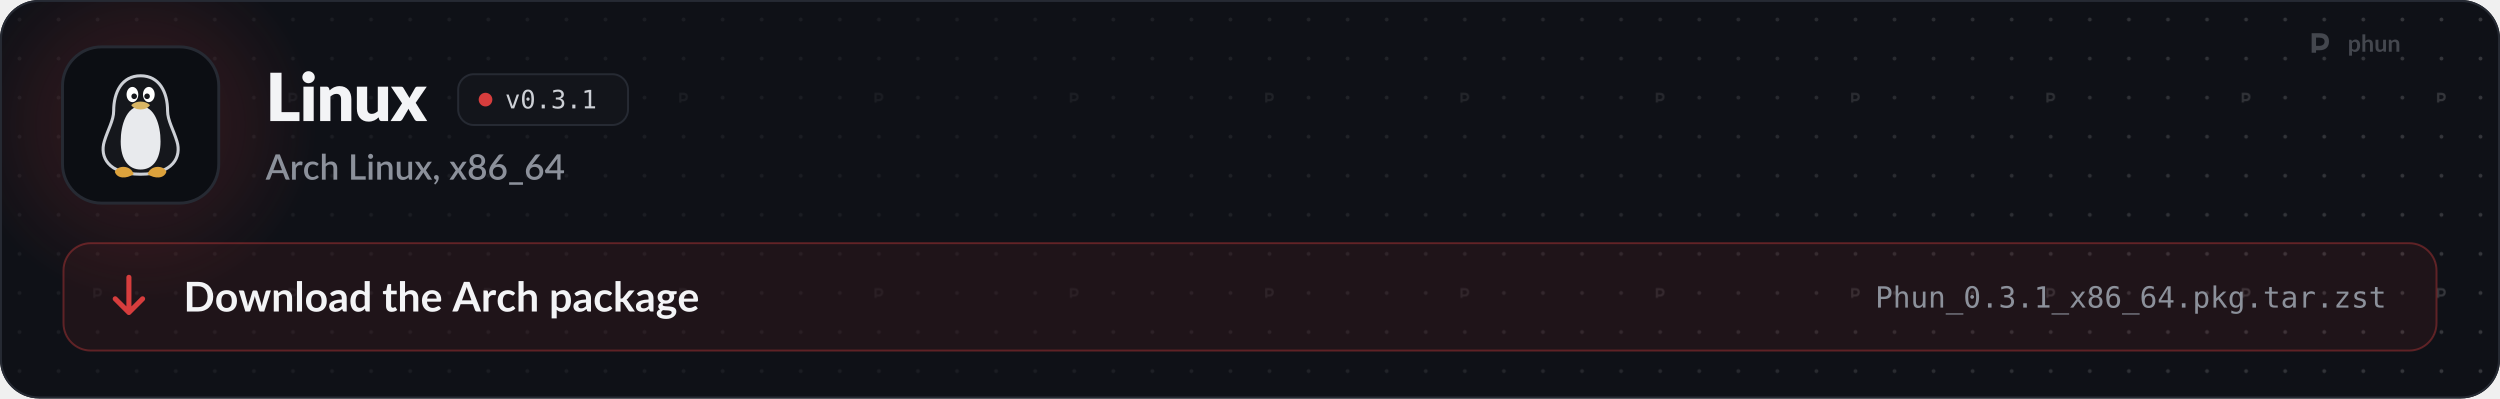
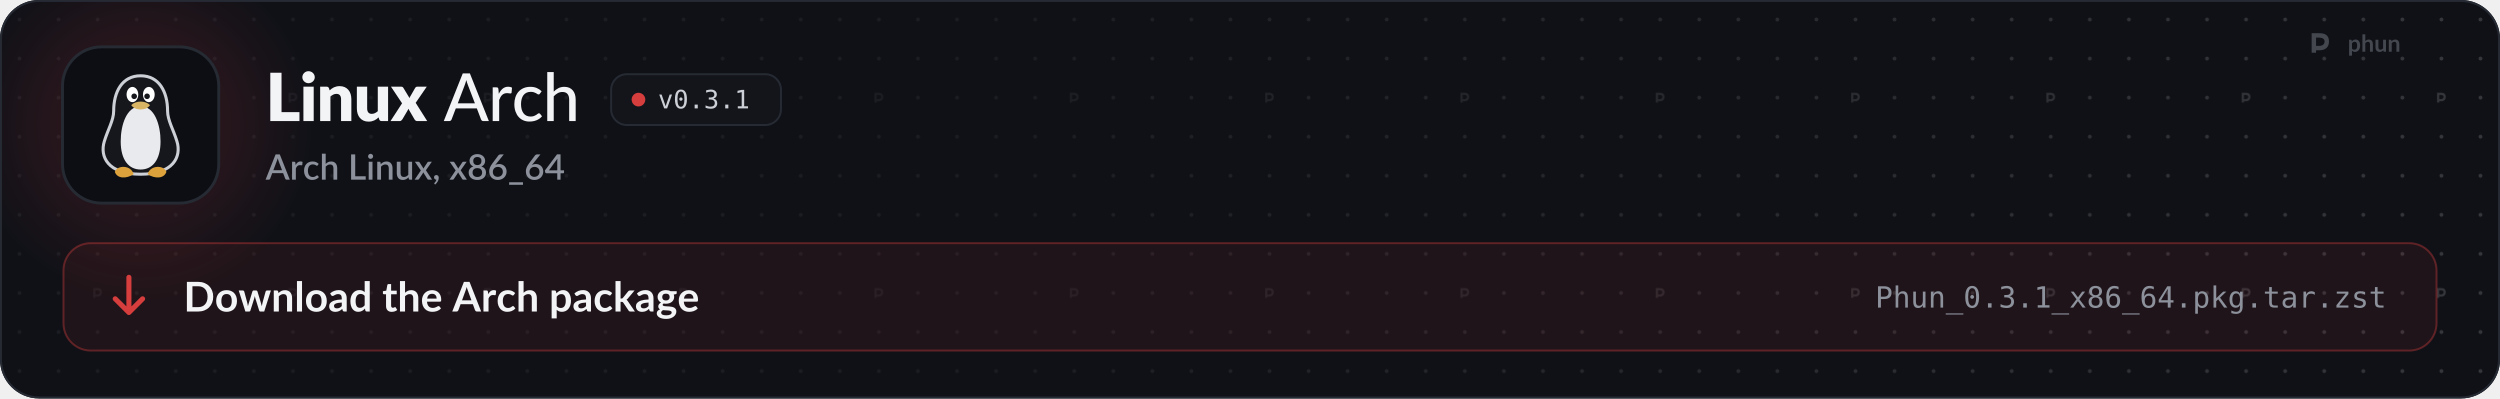
<svg xmlns="http://www.w3.org/2000/svg" width="1280" height="204" viewBox="0 0 1280 204" role="img" aria-labelledby="t d">
  <style>
  .pulse { animation: pulse 2.6s ease-in-out infinite; }
  .pulse.b { animation-delay: .5s; }
  .pulse.c { animation-delay: 1s; }
  @keyframes pulse { 0%, 100% { opacity: 1; } 50% { opacity: .35; } }
  .flow { stroke-dasharray: 4 6; animation: flow 1.6s linear infinite; }
  @keyframes flow { to { stroke-dashoffset: -20; } }
  .blink { animation: blink 1.1s steps(1) infinite; }
  @keyframes blink { 50% { opacity: 0; } }
  .rise { animation: rise .7s cubic-bezier(.2,.7,.2,1) both; }
  @keyframes rise { from { opacity: 0; transform: translateY(8px); } }
  .spin { transform-box: fill-box; transform-origin: center; animation: spin 6s linear infinite; }
  @keyframes spin { to { transform: rotate(360deg); } }
  .bob { animation: bob 3s ease-in-out infinite; }
  @keyframes bob { 50% { transform: translateY(-4px); } }

  .sway { transform-box: view-box; transform-origin: 52px 22px; animation: sway 3.2s ease-in-out infinite; }
  @keyframes sway { 0%, 100% { transform: rotate(-6deg); } 50% { transform: rotate(8deg); } }
  .pane { animation: pane 4s ease-in-out infinite; }
  @keyframes pane { 0%, 100% { opacity: .55; } 12%, 30% { opacity: 1; } 45% { opacity: .55; } }
  .waddle { transform-box: view-box; transform-origin: 50px 96px; animation: waddle 1.6s ease-in-out infinite; }
  @keyframes waddle { 0%, 100% { transform: rotate(-5deg); } 50% { transform: rotate(5deg); } }
  .lid { transform-box: fill-box; transform-origin: center; animation: lid 4.5s infinite; }
  @keyframes lid { 0%, 92%, 100% { transform: scaleY(1); } 95% { transform: scaleY(.1); } }
  .drop { animation: drop 1.8s ease-in-out infinite; }
  @keyframes drop { 0%, 100% { transform: translateY(-2px); } 50% { transform: translateY(3px); } }

  @media (prefers-reduced-motion: reduce) { * { animation: none !important; } }
</style>
  <defs>
    <path id="k21" d="M1019 -270L1019 0L141 0L141 -1457L479 -1457L479 -270L1019 -270Z" />
    <path id="k98" d="M422 -1037L422 0L112 0L112 -1037L422 -1037ZM454 -1321Q454 -1284 439 -1251.5Q424 -1219 398 -1194.5Q372 -1170 337.5 -1155.5Q303 -1141 264 -1141Q226 -1141 193 -1155.5Q160 -1170 134.5 -1194.5Q109 -1219 94.5 -1251.5Q80 -1284 80 -1321Q80 -1359 94.5 -1392Q109 -1425 134.5 -1450Q160 -1475 193 -1489Q226 -1503 264 -1503Q303 -1503 337.5 -1489Q372 -1475 398 -1450Q424 -1425 439 -1392Q454 -1359 454 -1321Z" />
    <path id="k109" d="M391 -925Q421 -953 453 -977Q485 -1001 521.5 -1017.5Q558 -1034 600.5 -1043.5Q643 -1053 693 -1053Q778 -1053 843.5 -1023.5Q909 -994 954 -941.5Q999 -889 1022 -816.5Q1045 -744 1045 -659L1045 0L735 0L735 -659Q735 -735 700 -777.5Q665 -820 597 -820Q546 -820 501.5 -798.5Q457 -777 415 -740L415 0L105 0L105 -1037L297 -1037Q355 -1037 373 -985L391 -925Z" />
    <path id="k134" d="M1035 -1037L1035 0L843 0Q785 0 767 -52L749 -112Q719 -83 687 -59.5Q655 -36 618.5 -19.5Q582 -3 539.5 6.5Q497 16 447 16Q362 16 296.5 -13.5Q231 -43 186 -96Q141 -149 118 -221Q95 -293 95 -379L95 -1037L405 -1037L405 -379Q405 -302 440 -260Q475 -218 543 -218Q594 -218 638.5 -239.5Q683 -261 725 -298L725 -1037L1035 -1037Z" />
    <path id="k138" d="M1097 0L799 0Q766 0 745.5 -16Q725 -32 713 -54L528 -372Q523 -355 516 -340Q509 -325 501 -312L349 -54Q335 -34 316 -17Q297 0 267 0L-9 0L339 -536L5 -1037L303 -1037Q336 -1037 351.5 -1028.5Q367 -1020 379 -1000L564 -693Q570 -711 579 -728.5Q588 -746 599 -764L731 -995Q745 -1017 760.5 -1027Q776 -1037 799 -1037L1083 -1037L749 -550L1097 0Z" />
+     <path id="m3" d="M940 -535L727 -1092Q704 -1149 681 -1236Q670 -1193 658.5 -1156Q647 -1119 636 -1090L424 -535L940 -535ZM1361 0L1197 0Q1169 0 1151 -14Q1133 -28 1125 -50L998 -383L365 -383L238 -50Q231 -31 212 -15.5Q193 0 166 0L2 0L574 -1436L789 -1436L1361 0Z" />
+     <path id="m117" d="M321 -821Q370 -921 439 -978Q508 -1035 605 -1035Q638 -1035 667.5 -1027.5Q697 -1020 719 -1005L706 -858Q699 -831 673 -831Q659 -831 631 -836.5Q603 -842 571 -842Q524 -842 488 -828.5Q452 -815 423.5 -788.5Q395 -762 373 -723.5Q351 -685 332 -636L332 0L137 0L137 -1016L249 -1016Q281 -1016 292.5 -1004.5Q304 -993 309 -964L321 -821Z" />
+     <path id="m49" d="M849 -826Q840 -815 831.5 -808.5Q823 -802 807 -802Q791 -802 773.5 -814.5Q756 -827 729.5 -841.5Q703 -856 665.5 -868.5Q628 -881 573 -881Q501 -881 446 -855Q391 -829 354.5 -781Q318 -733 299 -664Q280 -595 280 -509Q280 -420 300 -350.5Q320 -281 357 -233.5Q394 -186 447 -161.5Q500 -137 565 -137Q628 -137 669 -152.5Q710 -168 737 -186Q764 -204 782 -219.5Q800 -235 819 -235Q843 -235 856 -217L912 -145Q877 -102 833.5 -72Q790 -42 741 -23Q692 -4 638.5 5Q585 14 530 14Q435 14 352.5 -21Q270 -56 209.5 -123Q149 -190 114 -287.5Q79 -385 79 -509Q79 -622 110.5 -718Q142 -814 203.5 -883.5Q265 -953 355 -992.5Q445 -1032 561 -1032Q670 -1032 753 -997Q836 -962 901 -898L849 -826Z" />
+     <path id="m95" d="M332 -887Q396 -952 473.5 -992Q551 -1032 652 -1032Q736 -1032 799.5 -1004Q863 -976 906 -925.5Q949 -875 971 -804Q993 -733 993 -647L993 0L797 0L797 -647Q797 -756 747 -816.5Q697 -877 594 -877Q519 -877 453.5 -841.5Q388 -806 332 -745L332 0L137 0L137 -1476L332 -1476L332 -887Z" />
    <path id="o89" d="M100 -1120L291 -1120L616 -180L942 -1120L1133 -1120L735 0L498 0L100 -1120Z" />
    <path id="o19" d="M483 -750Q483 -805 521.5 -845Q560 -885 614 -885Q670 -885 710 -845Q750 -805 750 -750Q750 -694 710.5 -655Q671 -616 614 -616Q558 -616 520.5 -654Q483 -692 483 -750ZM616 -1360Q475 -1360 405.5 -1208Q336 -1056 336 -745Q336 -435 405.5 -283Q475 -131 616 -131Q758 -131 827.5 -283Q897 -435 897 -745Q897 -1056 827.5 -1208Q758 -1360 616 -1360ZM616 -1520Q855 -1520 977.5 -1324Q1100 -1128 1100 -745Q1100 -363 977.5 -167Q855 29 616 29Q377 29 255 -167Q133 -363 133 -745Q133 -1128 255 -1324Q377 -1520 616 -1520Z" />
    <path id="o17" d="M489 -305L741 -305L741 0L489 0L489 -305Z" />
    <path id="o22" d="M776 -799Q923 -760 1001 -660.5Q1079 -561 1079 -412Q1079 -206 940.5 -88.5Q802 29 557 29Q454 29 347 10Q240 -9 137 -45L137 -246Q239 -193 338 -167Q437 -141 535 -141Q701 -141 790 -216Q879 -291 879 -432Q879 -562 790 -638.5Q701 -715 549 -715L395 -715L395 -881L549 -881Q688 -881 766 -942Q844 -1003 844 -1112Q844 -1227 771.5 -1288.5Q699 -1350 565 -1350Q476 -1350 381 -1330Q286 -1310 182 -1270L182 -1456Q303 -1488 397.5 -1504Q492 -1520 565 -1520Q783 -1520 913.5 -1410.5Q1044 -1301 1044 -1120Q1044 -997 975.5 -915Q907 -833 776 -799Z" />
    <path id="o20" d="M270 -170L584 -170L584 -1311L246 -1235L246 -1419L582 -1493L784 -1493L784 -170L1094 -170L1094 0L270 0L270 -170Z" />
    <path id="s3" d="M933 -540L735 -1066Q711 -1127 686 -1221Q675 -1174 662 -1134.5Q649 -1095 638 -1065L440 -540L933 -540ZM1376 0L1195 0Q1164 0 1145 -15.5Q1126 -31 1116 -54L996 -372L376 -372L256 -54Q248 -34 228 -17Q208 0 178 0L-3 0L568 -1440L805 -1440L1376 0Z" />
    <path id="s117" d="M334 -831Q382 -928 450 -983.5Q518 -1039 613 -1039Q646 -1039 675 -1031.5Q704 -1024 727 -1009L712 -847Q708 -830 699.5 -823.5Q691 -817 677 -817Q662 -817 634 -822.5Q606 -828 575 -828Q530 -828 495.5 -815Q461 -802 433.5 -777Q406 -752 385 -716Q364 -680 346 -634L346 0L131 0L131 -1020L256 -1020Q290 -1020 303 -1007.5Q316 -995 321 -964L334 -831Z" />
    <path id="s49" d="M852 -820Q842 -807 833 -800Q824 -793 807 -793Q790 -793 771.5 -805Q753 -817 727.5 -831.5Q702 -846 666 -858Q630 -870 576 -870Q506 -870 453.5 -845Q401 -820 365.5 -773.5Q330 -727 312.5 -660.5Q295 -594 295 -511Q295 -425 314 -358Q333 -291 368.5 -245Q404 -199 454.5 -175Q505 -151 568 -151Q630 -151 669 -166Q708 -181 734 -199Q760 -217 778.5 -232Q797 -247 818 -247Q844 -247 858 -227L919 -148Q882 -103 837 -72Q792 -41 742 -21.5Q692 -2 638 6.5Q584 15 529 15Q434 15 351.5 -20.5Q269 -56 207.5 -123.5Q146 -191 110.5 -288.5Q75 -386 75 -511Q75 -624 107 -720.5Q139 -817 200.5 -887Q262 -957 353 -996.5Q444 -1036 563 -1036Q674 -1036 758.5 -1000Q843 -964 909 -898L852 -820Z" />
    <path id="s95" d="M346 -899Q409 -961 484 -998.5Q559 -1036 659 -1036Q743 -1036 806.5 -1008Q870 -980 913.5 -929Q957 -878 979 -806.5Q1001 -735 1001 -649L1001 0L787 0L787 -649Q787 -752 739.5 -809Q692 -866 595 -866Q523 -866 461.5 -833Q400 -800 346 -743L346 0L131 0L131 -1480L346 -1480L346 -899Z" />
    <path id="s21" d="M1003 -196L1003 0L171 0L171 -1440L405 -1440L405 -196L1003 -196Z" />
    <path id="s98" d="M355 -1020L355 0L140 0L140 -1020L355 -1020ZM391 -1328Q391 -1299 379.5 -1273Q368 -1247 348 -1227.5Q328 -1208 301.5 -1196.5Q275 -1185 245 -1185Q216 -1185 190.5 -1196.5Q165 -1208 146 -1227.5Q127 -1247 115.5 -1273Q104 -1299 104 -1328Q104 -1358 115.5 -1384Q127 -1410 146 -1429.5Q165 -1449 190.5 -1460.5Q216 -1472 245 -1472Q275 -1472 301.5 -1460.5Q328 -1449 348 -1429.5Q368 -1410 379.5 -1384Q391 -1358 391 -1328Z" />
    <path id="s109" d="M332 -885Q365 -919 400.5 -946.5Q436 -974 476 -994Q516 -1014 561 -1025Q606 -1036 659 -1036Q743 -1036 806.5 -1008Q870 -980 913.5 -929Q957 -878 979 -806.5Q1001 -735 1001 -649L1001 0L787 0L787 -649Q787 -752 739.5 -809Q692 -866 595 -866Q523 -866 461.5 -833Q400 -800 346 -743L346 0L131 0L131 -1020L261 -1020Q305 -1020 317 -979L332 -885Z" />
    <path id="s134" d="M991 -1020L991 0L861 0Q818 0 806 -41L790 -136Q758 -102 722.5 -74Q687 -46 647 -26Q607 -6 561.5 5Q516 16 464 16Q380 16 316 -12Q252 -40 208.5 -91Q165 -142 143 -213.5Q121 -285 121 -371L121 -1020L336 -1020L336 -371Q336 -268 383.5 -211Q431 -154 528 -154Q599 -154 660.5 -186.5Q722 -219 776 -276L776 -1020L991 -1020Z" />
    <path id="s138" d="M1007 0L801 0Q776 0 761.5 -13Q747 -26 738 -42L503 -419Q494 -385 479 -360L266 -42Q255 -26 241.5 -13Q228 0 206 0L14 0L367 -526L28 -1020L234 -1020Q259 -1020 270.5 -1012.5Q282 -1005 291 -990L522 -630Q531 -663 550 -693L745 -986Q765 -1020 796 -1020L993 -1020L654 -535L1007 0Z" />
    <path id="s311" d="M227 -1Q198 -1 174 -11.5Q150 -22 132.5 -40.5Q115 -59 105.5 -84Q96 -109 96 -139Q96 -165 105.5 -188Q115 -211 132.5 -228Q150 -245 174.5 -254.5Q199 -264 228 -264Q262 -264 288 -251.5Q314 -239 331.5 -217.5Q349 -196 357.5 -167.5Q366 -139 366 -107Q366 -61 352.5 -10Q339 41 312.5 91.5Q286 142 247.5 190Q209 238 160 278L123 244Q115 236 111.5 229Q108 222 108 211Q108 194 125 179Q135 168 151 150Q167 132 183 109Q199 86 212.5 58Q226 30 232 -1L227 -1Z" />
    <path id="s1142" d="M580 -154Q645 -154 696 -172.5Q747 -191 781.5 -224.5Q816 -258 834 -304Q852 -350 852 -404Q852 -470 831.5 -518Q811 -566 774.5 -597.5Q738 -629 688 -644.5Q638 -660 580 -660Q522 -660 472 -644.5Q422 -629 385.5 -597.5Q349 -566 328.5 -518Q308 -470 308 -404Q308 -350 326 -304Q344 -258 378.5 -224.5Q413 -191 464 -172.5Q515 -154 580 -154ZM580 -1291Q521 -1291 476.5 -1273Q432 -1255 403 -1225Q374 -1195 359.5 -1154.5Q345 -1114 345 -1069Q345 -1024 357.5 -981Q370 -938 397.5 -904.5Q425 -871 470 -851Q515 -831 580 -831Q645 -831 690 -851Q735 -871 762.5 -904.5Q790 -938 802.5 -981Q815 -1024 815 -1069Q815 -1114 800.5 -1154.5Q786 -1195 756.5 -1225Q727 -1255 683 -1273Q639 -1291 580 -1291ZM807 -751Q940 -710 1006.5 -621Q1073 -532 1073 -400Q1073 -305 1037 -228Q1001 -151 936 -97Q871 -43 780.5 -13.5Q690 16 580 16Q470 16 379.5 -13.5Q289 -43 224 -97Q159 -151 123 -228Q87 -305 87 -400Q87 -532 153.5 -621Q220 -710 353 -751Q245 -794 190.5 -876Q136 -958 136 -1073Q136 -1154 168 -1224Q200 -1294 258.5 -1345.5Q317 -1397 399 -1426.5Q481 -1456 580 -1456Q679 -1456 760.5 -1426.5Q842 -1397 900.5 -1345.5Q959 -1294 991.5 -1224Q1024 -1154 1024 -1073Q1024 -958 969.5 -876Q915 -794 807 -751Z" />
    <path id="s1141" d="M578 -162Q643 -162 697 -183.5Q751 -205 789.5 -243Q828 -281 849 -333Q870 -385 870 -446Q870 -512 849.5 -564.5Q829 -617 791.5 -653Q754 -689 701.5 -708.5Q649 -728 586 -728Q521 -728 468.5 -706Q416 -684 379 -646Q342 -608 322 -557Q302 -506 302 -449Q302 -385 320 -332Q338 -279 373 -241.5Q408 -204 459.5 -183Q511 -162 578 -162ZM499 -910Q483 -890 468.5 -872Q454 -854 440 -836Q486 -862 541 -877Q596 -892 659 -892Q743 -892 820 -864.5Q897 -837 955.5 -782.5Q1014 -728 1049 -647.5Q1084 -567 1084 -462Q1084 -362 1047.5 -275Q1011 -188 945 -123.5Q879 -59 786.5 -21.5Q694 16 582 16Q470 16 380 -20Q290 -56 226.5 -121.5Q163 -187 129 -279Q95 -371 95 -484Q95 -582 137 -689Q179 -796 267 -914L621 -1389Q637 -1410 667.5 -1425Q698 -1440 736 -1440L926 -1440L499 -910Z" />
    <path id="s333" d="M857 148L857 290L69 290L69 148L857 148Z" />
    <path id="s403" d="M721 -532L721 -1058Q721 -1121 730 -1196L246 -532L721 -532ZM1107 -532L1107 -408Q1107 -390 1095.5 -377Q1084 -364 1061 -364L908 -364L908 0L721 0L721 -364L98 -364Q75 -364 58.5 -377.5Q42 -391 37 -411L15 -521L706 -1441L908 -1441L908 -532L1107 -532Z" />
    <path id="b9" d="M1445 -723Q1445 -564 1392 -431Q1339 -298 1243 -202Q1147 -106 1012 -53Q877 0 712 0L161 0L161 -1446L712 -1446Q877 -1446 1012 -1392.5Q1147 -1339 1243 -1243.5Q1339 -1148 1392 -1015Q1445 -882 1445 -723ZM1169 -723Q1169 -842 1137.5 -936.5Q1106 -1031 1046.5 -1096.5Q987 -1162 902.5 -1197Q818 -1232 712 -1232L431 -1232L431 -214L712 -214Q818 -214 902.5 -249Q987 -284 1046.5 -349.5Q1106 -415 1137.5 -509.5Q1169 -604 1169 -723Z" />
    <path id="b111" d="M576 -1042Q690 -1042 783.5 -1005Q877 -968 943.5 -900Q1010 -832 1046 -734Q1082 -636 1082 -515Q1082 -393 1046 -295Q1010 -197 943.5 -128Q877 -59 783.5 -22Q690 15 576 15Q461 15 367 -22Q273 -59 206.5 -128Q140 -197 103.5 -295Q67 -393 67 -515Q67 -636 103.5 -734Q140 -832 206.5 -900Q273 -968 367 -1005Q461 -1042 576 -1042ZM576 -175Q704 -175 765.5 -261Q827 -347 827 -513Q827 -679 765.5 -766Q704 -853 576 -853Q446 -853 383.5 -765.5Q321 -678 321 -513Q321 -348 383.5 -261.5Q446 -175 576 -175Z" />
    <path id="b137" d="M1587 -1026L1261 0L1063 0Q1029 0 1016 -44L832 -637Q823 -667 815.5 -696.5Q808 -726 803 -756Q797 -726 789.5 -695.5Q782 -665 773 -635L586 -44Q574 0 533 0L343 0L18 -1026L215 -1026Q242 -1026 261 -1013Q280 -1000 286 -980L433 -432Q444 -387 452.5 -344Q461 -301 467 -258Q478 -301 490.5 -344Q503 -387 517 -432L687 -982Q693 -1002 710.5 -1015Q728 -1028 753 -1028L862 -1028Q888 -1028 906.5 -1015Q925 -1002 931 -982L1096 -432Q1109 -387 1120.5 -343.5Q1132 -300 1143 -257Q1156 -342 1180 -432L1331 -980Q1338 -1000 1356 -1013Q1374 -1026 1399 -1026L1587 -1026Z" />
    <path id="b109" d="M353 -900Q384 -931 418.5 -957.5Q453 -984 491.5 -1002.5Q530 -1021 574 -1031.5Q618 -1042 670 -1042Q754 -1042 819 -1013.5Q884 -985 927.5 -933.5Q971 -882 993.5 -810.5Q1016 -739 1016 -653L1016 0L769 0L769 -653Q769 -747 726 -798.5Q683 -850 595 -850Q531 -850 475 -821Q419 -792 369 -742L369 0L122 0L122 -1026L273 -1026Q321 -1026 336 -981L353 -900Z" />
    <path id="b1140" d="M372 -1486L372 0L125 0L125 -1486L372 -1486Z" />
    <path id="b45" d="M664 -438Q557 -433 484 -419.5Q411 -406 367 -385Q323 -364 304 -336Q285 -308 285 -275Q285 -210 323.5 -182Q362 -154 424 -154Q500 -154 555.5 -181.5Q611 -209 664 -265L664 -438ZM98 -883Q275 -1045 524 -1045Q614 -1045 685 -1015.5Q756 -986 805 -933.5Q854 -881 879.5 -808Q905 -735 905 -648L905 0L793 0Q758 0 739 -10.5Q720 -21 709 -53L687 -127Q648 -92 611 -65.5Q574 -39 534 -21Q494 -3 448.5 6.5Q403 16 348 16Q283 16 228 -1.5Q173 -19 133 -54Q93 -89 71 -141Q49 -193 49 -262Q49 -301 62 -339.5Q75 -378 104.5 -413Q134 -448 181 -479Q228 -510 296.5 -533Q365 -556 456 -570.5Q547 -585 664 -588L664 -648Q664 -751 620 -800.5Q576 -850 493 -850Q433 -850 393.5 -836Q354 -822 324 -804.5Q294 -787 269.5 -773Q245 -759 215 -759Q189 -759 171 -772.5Q153 -786 142 -804L98 -883Z" />
    <path id="b55" d="M766 -764Q724 -815 674.5 -836Q625 -857 568 -857Q512 -857 467 -836Q422 -815 390 -772.5Q358 -730 341 -664.5Q324 -599 324 -510Q324 -420 338.5 -357.5Q353 -295 380 -255.5Q407 -216 446 -198.5Q485 -181 533 -181Q610 -181 664 -213Q718 -245 766 -304L766 -764ZM1013 -1486L1013 0L862 0Q813 0 800 -45L779 -144Q717 -73 636.5 -29Q556 15 449 15Q365 15 295 -20Q225 -55 174.5 -121.5Q124 -188 96.5 -286Q69 -384 69 -510Q69 -624 100 -722Q131 -820 189 -892Q247 -964 328 -1004.5Q409 -1045 510 -1045Q596 -1045 657 -1018Q718 -991 766 -945L766 -1486L1013 -1486Z" />
    <path id="b124" d="M464 16Q330 16 258.5 -59.5Q187 -135 187 -268L187 -841L82 -841Q62 -841 48 -854Q34 -867 34 -893L34 -991L199 -1018L251 -1298Q256 -1318 270 -1329Q284 -1340 306 -1340L434 -1340L434 -1017L708 -1017L708 -841L434 -841L434 -285Q434 -237 457.5 -210Q481 -183 522 -183Q545 -183 560.5 -188.5Q576 -194 587.5 -200Q599 -206 608 -211.5Q617 -217 626 -217Q637 -217 644 -211.5Q651 -206 659 -195L733 -75Q679 -30 609 -7Q539 16 464 16Z" />
    <path id="b95" d="M369 -916Q429 -972 501 -1007Q573 -1042 670 -1042Q754 -1042 819 -1013.5Q884 -985 927.5 -933.5Q971 -882 993.5 -810.5Q1016 -739 1016 -653L1016 0L769 0L769 -653Q769 -747 726 -798.5Q683 -850 595 -850Q531 -850 475 -821Q419 -792 369 -742L369 0L122 0L122 -1486L369 -1486L369 -916Z" />
    <path id="b59" d="M783 -631Q783 -679 769.5 -721.5Q756 -764 729 -796Q702 -828 660.5 -846.5Q619 -865 564 -865Q457 -865 395.5 -804Q334 -743 317 -631L783 -631ZM312 -482Q318 -403 340 -345.5Q362 -288 398 -250.5Q434 -213 483.5 -194.5Q533 -176 593 -176Q653 -176 696.5 -190Q740 -204 772.5 -221Q805 -238 829.5 -252Q854 -266 877 -266Q908 -266 923 -243L994 -153Q953 -105 902 -72.5Q851 -40 795.5 -20.5Q740 -1 682.5 7Q625 15 571 15Q464 15 372 -20.5Q280 -56 212 -125.5Q144 -195 105 -297.5Q66 -400 66 -535Q66 -640 100 -732.5Q134 -825 197.5 -893.5Q261 -962 352.5 -1002Q444 -1042 559 -1042Q656 -1042 738 -1011Q820 -980 879 -920.5Q938 -861 971.5 -774.5Q1005 -688 1005 -577Q1005 -521 993 -501.5Q981 -482 947 -482L312 -482Z" />
    <path id="b3" d="M925 -546L749 -1027Q736 -1059 722 -1103Q708 -1147 694 -1198Q681 -1147 667 -1102.5Q653 -1058 640 -1025L465 -546L925 -546ZM1400 0L1192 0Q1157 0 1135 -17.5Q1113 -35 1102 -61L994 -356L395 -356L287 -61Q279 -38 256 -19Q233 0 199 0L-11 0L558 -1446L832 -1446L1400 0Z" />
    <path id="b117" d="M355 -848Q403 -940 469 -992.5Q535 -1045 625 -1045Q696 -1045 739 -1014L723 -829Q718 -811 708.5 -803.5Q699 -796 683 -796Q668 -796 638.5 -801Q609 -806 581 -806Q540 -806 508 -794Q476 -782 450.5 -759.5Q425 -737 405.5 -705Q386 -673 369 -632L369 0L122 0L122 -1026L267 -1026Q305 -1026 320 -1012.5Q335 -999 340 -964L355 -848Z" />
    <path id="b49" d="M857 -809Q846 -795 835.5 -787Q825 -779 805 -779Q786 -779 768 -790.5Q750 -802 725 -816.5Q700 -831 665.5 -842.5Q631 -854 580 -854Q515 -854 466 -830.5Q417 -807 384.5 -763Q352 -719 336 -656.5Q320 -594 320 -515Q320 -433 337.5 -369Q355 -305 388 -261.5Q421 -218 468 -195.5Q515 -173 574 -173Q633 -173 669.5 -187.5Q706 -202 731 -219.5Q756 -237 774.5 -251.5Q793 -266 816 -266Q846 -266 861 -243L932 -153Q891 -105 843 -72.5Q795 -40 743.5 -20.5Q692 -1 637.5 7Q583 15 529 15Q434 15 350 -20.5Q266 -56 203 -124Q140 -192 103.5 -290.5Q67 -389 67 -515Q67 -628 99.5 -724.5Q132 -821 195 -891.5Q258 -962 351 -1002Q444 -1042 565 -1042Q680 -1042 766.5 -1005Q853 -968 922 -899L857 -809Z" />
    <path id="b114" d="M369 -266Q411 -215 460.5 -194Q510 -173 568 -173Q624 -173 669 -194Q714 -215 745.5 -258Q777 -301 794 -366.5Q811 -432 811 -521Q811 -611 796.5 -673.5Q782 -736 755 -775Q728 -814 689.5 -832Q651 -850 602 -850Q525 -850 471 -817.5Q417 -785 369 -726L369 -266ZM356 -886Q419 -957 499 -1001Q579 -1045 687 -1045Q771 -1045 840.5 -1010Q910 -975 960.5 -908.5Q1011 -842 1038.5 -744.5Q1066 -647 1066 -521Q1066 -406 1035 -308Q1004 -210 946.5 -138Q889 -66 807.5 -25.5Q726 15 625 15Q539 15 478 -11.5Q417 -38 369 -85L369 335L122 335L122 -1026L273 -1026Q321 -1026 336 -981L356 -886Z" />
    <path id="b104" d="M369 -1486L369 -635L415 -635Q440 -635 454.5 -641.5Q469 -648 484 -668L739 -983Q755 -1004 774.5 -1015Q794 -1026 825 -1026L1051 -1026L732 -645Q698 -600 658 -576Q679 -561 695.5 -541Q712 -521 727 -498L1069 0L846 0Q817 0 796 -9.5Q775 -19 761 -44L499 -433Q485 -456 470 -463Q455 -470 425 -470L369 -470L369 0L122 0L122 -1486L369 -1486Z" />
    <path id="b93" d="M497 -538Q543 -538 577 -550.5Q611 -563 633.5 -585Q656 -607 667.5 -638Q679 -669 679 -706Q679 -782 633.5 -826.5Q588 -871 497 -871Q406 -871 360.5 -826.5Q315 -782 315 -706Q315 -670 326.5 -639Q338 -608 360.5 -585.5Q383 -563 417.5 -550.5Q452 -538 497 -538ZM776 46Q776 16 758 -3Q740 -22 709 -32.5Q678 -43 636.5 -48Q595 -53 548.5 -55.5Q502 -58 452.5 -60Q403 -62 356 -68Q315 -45 289.5 -14Q264 17 264 58Q264 85 277.5 108.5Q291 132 320.5 149Q350 166 397 175.5Q444 185 512 185Q581 185 631 174.5Q681 164 713.5 145.5Q746 127 761 101.5Q776 76 776 46ZM1022 -991L1022 -899Q1022 -855 969 -845L877 -828Q898 -775 898 -712Q898 -636 867.5 -574.5Q837 -513 783 -470Q729 -427 655.5 -403.5Q582 -380 497 -380Q467 -380 439 -383Q411 -386 384 -391Q336 -362 336 -326Q336 -295 364.5 -280.5Q393 -266 440 -260Q487 -254 547 -252.5Q607 -251 670 -246Q733 -241 793 -228.5Q853 -216 900 -189Q947 -162 975.5 -115.5Q1004 -69 1004 4Q1004 72 970.5 136Q937 200 873.5 250Q810 300 717.5 330.5Q625 361 507 361Q391 361 305 338.5Q219 316 162 278.5Q105 241 77 192Q49 143 49 90Q49 18 92.5 -30.5Q136 -79 212 -108Q171 -129 147 -164Q123 -199 123 -256Q123 -279 131.5 -303.5Q140 -328 156.5 -352Q173 -376 198 -397.5Q223 -419 257 -436Q179 -478 134.5 -548Q90 -618 90 -712Q90 -788 120.5 -849.5Q151 -911 205.5 -954.5Q260 -998 334.5 -1021Q409 -1044 497 -1044Q563 -1044 621 -1030.5Q679 -1017 727 -991L1022 -991Z" />
    <path id="o51" d="M399 -1327L399 -766L633 -766Q773 -766 851.5 -840Q930 -914 930 -1047Q930 -1180 852 -1253.5Q774 -1327 633 -1327L399 -1327ZM197 -1493L633 -1493Q883 -1493 1012 -1379.5Q1141 -1266 1141 -1047Q1141 -826 1012.5 -713Q884 -600 633 -600L399 -600L399 0L197 0L197 -1493Z" />
    <path id="o75" d="M1051 -694L1051 0L866 0L866 -694Q866 -845 813 -916Q760 -987 647 -987Q518 -987 448.5 -895.5Q379 -804 379 -633L379 0L195 0L195 -1556L379 -1556L379 -952Q428 -1048 512 -1097.5Q596 -1147 711 -1147Q882 -1147 966.5 -1034.5Q1051 -922 1051 -694Z" />
    <path id="o88" d="M195 -424L195 -1118L379 -1118L379 -424Q379 -273 432.5 -202Q486 -131 598 -131Q728 -131 797 -222.5Q866 -314 866 -485L866 -1118L1051 -1118L1051 0L866 0L866 -168Q817 -71 732.5 -21Q648 29 535 29Q363 29 279 -83.5Q195 -196 195 -424Z" />
    <path id="o81" d="M1051 -694L1051 0L866 0L866 -694Q866 -845 813 -916Q760 -987 647 -987Q518 -987 448.5 -895.5Q379 -804 379 -633L379 0L195 0L195 -1120L379 -1120L379 -952Q428 -1048 512 -1097.5Q596 -1147 711 -1147Q882 -1147 966.5 -1034.5Q1051 -922 1051 -694Z" />
    <path id="o66" d="M1233 403L1233 483L0 483L0 403L1233 403Z" />
    <path id="o91" d="M1118 -1120L717 -584L1157 0L944 0L616 -449L289 0L76 0L516 -584L115 -1120L319 -1120L616 -715L911 -1120L1118 -1120Z" />
    <path id="o27" d="M616 -709Q481 -709 407.5 -633.5Q334 -558 334 -420Q334 -282 408.5 -205.5Q483 -129 616 -129Q752 -129 825.5 -204.5Q899 -280 899 -420Q899 -557 824.5 -633Q750 -709 616 -709ZM440 -793Q311 -826 238.5 -916Q166 -1006 166 -1133Q166 -1311 287 -1415.5Q408 -1520 616 -1520Q825 -1520 946 -1415.5Q1067 -1311 1067 -1133Q1067 -1006 994.5 -916Q922 -826 793 -793Q943 -760 1022.5 -660Q1102 -560 1102 -401Q1102 -199 973 -85Q844 29 616 29Q388 29 259.5 -84.5Q131 -198 131 -399Q131 -559 210.5 -659.5Q290 -760 440 -793ZM367 -1114Q367 -994 431 -931Q495 -868 616 -868Q738 -868 802 -931Q866 -994 866 -1114Q866 -1236 802.5 -1300Q739 -1364 616 -1364Q495 -1364 431 -1299.5Q367 -1235 367 -1114Z" />
    <path id="o25" d="M991 -1460L991 -1274Q928 -1311 857 -1330.5Q786 -1350 709 -1350Q517 -1350 418 -1205.5Q319 -1061 319 -780Q367 -880 452 -933.5Q537 -987 647 -987Q863 -987 981.5 -854.5Q1100 -722 1100 -479Q1100 -237 978 -104Q856 29 635 29Q375 29 254 -157.5Q133 -344 133 -745Q133 -1123 278.5 -1321.5Q424 -1520 700 -1520Q774 -1520 848 -1504.5Q922 -1489 991 -1460ZM631 -829Q502 -829 428 -736Q354 -643 354 -479Q354 -315 428 -222Q502 -129 631 -129Q765 -129 833 -217.5Q901 -306 901 -479Q901 -653 833 -741Q765 -829 631 -829Z" />
    <path id="o23" d="M735 -1309L264 -520L735 -520L735 -1309ZM702 -1493L936 -1493L936 -520L1135 -520L1135 -356L936 -356L936 0L735 0L735 -356L102 -356L102 -547L702 -1493Z" />
    <path id="o83" d="M375 -141L375 426L190 426L190 -1120L375 -1120L375 -977Q421 -1060 497.5 -1103.5Q574 -1147 674 -1147Q877 -1147 992.5 -990Q1108 -833 1108 -555Q1108 -282 992 -126.5Q876 29 674 29Q572 29 495.5 -14.5Q419 -58 375 -141ZM915 -559Q915 -773 847.5 -882Q780 -991 647 -991Q513 -991 444 -881.5Q375 -772 375 -559Q375 -347 444 -237Q513 -127 647 -127Q780 -127 847.5 -236Q915 -345 915 -559Z" />
    <path id="o78" d="M236 -1556L426 -1556L426 -655L909 -1120L1133 -1120L692 -698L1202 0L977 0L563 -578L426 -449L426 0L236 0L236 -1556Z" />
    <path id="o74" d="M858 -569Q858 -776 790.5 -883.5Q723 -991 594 -991Q459 -991 388 -883.5Q317 -776 317 -569Q317 -362 388.5 -253.5Q460 -145 596 -145Q723 -145 790.5 -254Q858 -363 858 -569ZM1042 -72Q1042 180 923 310Q804 440 573 440Q497 440 414 426Q331 412 248 385L248 203Q346 249 426 271Q506 293 573 293Q722 293 790 212Q858 131 858 -45L858 -53L858 -178Q814 -84 738 -38Q662 8 553 8Q357 8 240 -149Q123 -306 123 -569Q123 -833 240 -990Q357 -1147 553 -1147Q661 -1147 736 -1104Q811 -1061 858 -971L858 -1116L1042 -1116L1042 -72Z" />
    <path id="o87" d="M614 -1438L614 -1120L1032 -1120L1032 -977L614 -977L614 -369Q614 -245 661 -196Q708 -147 825 -147L1032 -147L1032 0L807 0Q600 0 515 -83Q430 -166 430 -369L430 -977L131 -977L131 -1120L430 -1120L430 -1438L614 -1438Z" />
    <path id="o68" d="M702 -563L641 -563Q480 -563 398.5 -506.5Q317 -450 317 -338Q317 -237 378 -181Q439 -125 547 -125Q699 -125 786 -230.5Q873 -336 874 -522L874 -563L702 -563ZM1059 -639L1059 0L874 0L874 -166Q815 -66 725.5 -18.5Q636 29 508 29Q337 29 235 -67.5Q133 -164 133 -326Q133 -513 258.5 -610Q384 -707 627 -707L874 -707L874 -736Q873 -870 806 -930.5Q739 -991 592 -991Q498 -991 402 -964Q306 -937 215 -885L215 -1069Q317 -1108 410.5 -1127.5Q504 -1147 592 -1147Q731 -1147 829.5 -1106Q928 -1065 989 -983Q1027 -933 1043 -859.5Q1059 -786 1059 -639Z" />
    <path id="o85" d="M1155 -889Q1096 -935 1035 -956Q974 -977 901 -977Q729 -977 638 -869Q547 -761 547 -557L547 0L362 0L362 -1120L547 -1120L547 -901Q593 -1020 688.5 -1083.5Q784 -1147 915 -1147Q983 -1147 1042 -1130Q1101 -1113 1155 -1077L1155 -889Z" />
    <path id="o93" d="M227 -1122L1040 -1122L1040 -954L397 -150L1040 -150L1040 0L203 0L203 -170L846 -975L227 -975L227 -1122Z" />
    <path id="o86" d="M973 -1081L973 -901Q894 -947 814 -970Q734 -993 651 -993Q526 -993 464.5 -952.5Q403 -912 403 -829Q403 -754 449 -717Q495 -680 678 -645L752 -631Q889 -605 959.5 -527Q1030 -449 1030 -324Q1030 -158 912 -64.5Q794 29 584 29Q501 29 410 11.5Q319 -6 213 -41L213 -231Q316 -178 410 -151.5Q504 -125 588 -125Q710 -125 777 -174.5Q844 -224 844 -313Q844 -441 599 -490L591 -492L522 -506Q363 -537 290 -610.5Q217 -684 217 -811Q217 -972 326 -1059.5Q435 -1147 637 -1147Q727 -1147 810 -1130.5Q893 -1114 973 -1081Z" />
    <path id="b134" d="M1006 -1026L1006 0L855 0Q806 0 793 -45L776 -127Q713 -63 637 -23.5Q561 16 458 16Q374 16 309.5 -12.5Q245 -41 201 -93Q157 -145 134.5 -216.5Q112 -288 112 -374L112 -1026L359 -1026L359 -374Q359 -280 402.5 -228.5Q446 -177 533 -177Q597 -177 653 -205.5Q709 -234 759 -284L759 -1026L1006 -1026Z" />
    <clipPath id="card">
      <rect width="1280" height="204" rx="20" />
    </clipPath>
    <pattern id="dots" width="100" height="100" patternUnits="userSpaceOnUse">
      <circle cx="10" cy="10" r="1" fill="#fff" />
      <circle cx="30" cy="10" r="1" fill="#fff" />
      <circle cx="50" cy="10" r="1" fill="#fff" />
      <circle cx="70" cy="10" r="1" fill="#fff" />
      <circle cx="90" cy="10" r="1" fill="#fff" />
      <circle cx="10" cy="30" r="1" fill="#fff" />
      <circle cx="30" cy="30" r="1" fill="#fff" />
      <circle cx="50" cy="30" r="1" fill="#fff" />
      <circle cx="70" cy="30" r="1" fill="#fff" />
      <circle cx="90" cy="30" r="1" fill="#fff" />
      <circle cx="10" cy="50" r="1" fill="#fff" />
      <circle cx="30" cy="50" r="1" fill="#fff" />
      <circle cx="70" cy="50" r="1" fill="#fff" />
      <circle cx="90" cy="50" r="1" fill="#fff" />
      <circle cx="10" cy="70" r="1" fill="#fff" />
      <circle cx="30" cy="70" r="1" fill="#fff" />
      <circle cx="50" cy="70" r="1" fill="#fff" />
      <circle cx="70" cy="70" r="1" fill="#fff" />
      <circle cx="90" cy="70" r="1" fill="#fff" />
      <circle cx="10" cy="90" r="1" fill="#fff" />
      <circle cx="30" cy="90" r="1" fill="#fff" />
      <circle cx="50" cy="90" r="1" fill="#fff" />
      <circle cx="70" cy="90" r="1" fill="#fff" />
      <circle cx="90" cy="90" r="1" fill="#fff" />
      <path d="M78 48H144C204 48 220 80 220 116C220 156 198 188 140 188H114V208H78ZM114 84V152H138C170 152 184 136 184 116C184 96 168 84 138 84Z" transform="translate(46 46) scale(0.03125) translate(-21 0)" fill="#fff" fill-rule="evenodd" />
    </pattern>
    <linearGradient id="fade" x1="0" x2="1" y1="0" y2="0">
      <stop offset="0.4" stop-color="#fff" stop-opacity=".05" />
      <stop offset="1" stop-color="#fff" stop-opacity=".16" />
    </linearGradient>
    <mask id="dotmask">
      <rect width="1280" height="204" fill="url(#fade)" />
    </mask>
    <radialGradient id="glow">
      <stop offset="0" stop-color="#d63d3d" stop-opacity=".22" />
      <stop offset="1" stop-color="#d63d3d" stop-opacity="0" />
    </radialGradient>
  </defs>
  <g clip-path="url(#card)">
    <rect width="1280" height="204" fill="#0f1117" />
    <rect width="1280" height="204" fill="url(#dots)" mask="url(#dotmask)" />
    <circle cx="72.0" cy="64.0" r="90" fill="url(#glow)" />
    <rect x="32" y="24" width="80" height="80" rx="20" fill="#0c0e13" stroke="#262a33" stroke-width="1.5" />
    <g transform="translate(42 34) scale(.6)">
      <g class="waddle">
        <path d="M50 8C34 8 27 22 27 38C27 46 22 54 19 64C15 77 22 92 50 92C78 92 85 77 81 64C78 54 73 46 73 38C73 22 66 8 50 8Z" fill="#15171c" stroke="#cdd0d6" stroke-width="2.6" stroke-linecap="round" stroke-linejoin="round" />
        <path d="M50 34C38 34 33 50 33 64C33 80 40 88 50 88C60 88 67 80 67 64C67 50 62 34 50 34Z" fill="#e8eaed" />
        <g class="lid">
          <ellipse cx="43" cy="24" rx="5" ry="6.5" fill="#fff" />
          <ellipse cx="57" cy="24" rx="5" ry="6.5" fill="#fff" />
          <circle cx="44.5" cy="25.5" r="2.4" fill="#15171c" />
          <circle cx="55.5" cy="25.5" r="2.4" fill="#15171c" />
        </g>
        <path d="M42 33C46 29 54 29 58 33C55 38 45 38 42 33Z" fill="#d8b564" />
        <path d="M28 90C30 84 42 84 44 92C38 96 30 96 28 90ZM56 92C58 84 70 84 72 90C70 96 62 96 56 92Z" fill="#dda23c" />
      </g>
    </g>
    <g fill="#f3f4f6" transform="translate(136 62) scale(0.017)">
      <use href="#k21" x="0" />
      <use href="#k98" x="1026" />
      <use href="#k109" x="1537" />
      <use href="#k134" x="2653" />
      <use href="#k138" x="3770" />
    </g>
-     <rect x="234.584" y="38" width="86.96" height="26" rx="8" fill="#13151b" stroke="#262a33" stroke-width="1" />
-     <circle cx="248.584" cy="51" r="3.5" fill="#d63d3d" class="pulse" />
-     <g fill="#cdd0d6" transform="translate(258.584 55.5) scale(0.00635)">
+     <g fill="#f3f4f6" transform="translate(227.169 62) scale(0.017)">
+       <use href="#m3" x="0" />
+       <use href="#m117" x="1339" />
+       <use href="#m49" x="2049" />
+       <use href="#m95" x="2982" />
+     </g>
+     <rect x="312.893" y="38" width="86.96" height="26" rx="8" fill="#13151b" stroke="#262a33" stroke-width="1" />
+     <circle cx="326.893" cy="51" r="3.5" fill="#d63d3d" class="pulse" />
+     <g fill="#cdd0d6" transform="translate(336.893 55.5) scale(0.00635)">
      <use href="#o89" x="0" />
      <use href="#o19" x="1233" />
      <use href="#o17" x="2466" />
      <use href="#o22" x="3699" />
      <use href="#o17" x="4932" />
      <use href="#o20" x="6165" />
    </g>
    <g fill="#8c919b" transform="translate(136 92) scale(0.009)">
      <use href="#s3" x="0" />
      <use href="#s117" x="1373" />
      <use href="#s49" x="2111" />
      <use href="#s95" x="3071" />
      <use href="#s21" x="4691" />
      <use href="#s98" x="5724" />
      <use href="#s109" x="6219" />
      <use href="#s134" x="7341" />
      <use href="#s138" x="8463" />
      <use href="#s311" x="9484" />
      <use href="#s138" x="10443" />
      <use href="#s1142" x="11464" />
      <use href="#s1141" x="12624" />
      <use href="#s333" x="13784" />
      <use href="#s1141" x="14710" />
      <use href="#s403" x="15870" />
    </g>
    <rect x="32.5" y="124.5" width="1215" height="55" rx="14" fill="#d63d3d" fill-opacity=".08" stroke="#d63d3d" stroke-opacity=".38" />
    <g class="drop">
      <path d="M66 142.0v18m-7-7 7 7 7-7" fill="none" stroke="#d63d3d" stroke-width="2.6" stroke-linecap="round" stroke-linejoin="round" />
    </g>
    <g fill="#f3f4f6" transform="translate(94 159.5) scale(0.0105)">
      <use href="#b9" x="0" />
      <use href="#b111" x="1521" />
      <use href="#b137" x="2670" />
      <use href="#b109" x="4275" />
      <use href="#b1140" x="5403" />
      <use href="#b111" x="5900" />
      <use href="#b45" x="7049" />
      <use href="#b55" x="8064" />
      <use href="#b124" x="9685" />
      <use href="#b95" x="10429" />
      <use href="#b59" x="11557" />
      <use href="#b3" x="13111" />
      <use href="#b117" x="14500" />
      <use href="#b49" x="15246" />
      <use href="#b95" x="16210" />
      <use href="#b114" x="17824" />
      <use href="#b45" x="18960" />
      <use href="#b49" x="19975" />
      <use href="#b104" x="20939" />
      <use href="#b45" x="22008" />
      <use href="#b93" x="23023" />
      <use href="#b59" x="24079" />
    </g>
    <g fill="#8c919b" transform="translate(960.108 157.5) scale(0.00732)">
      <use href="#o51" x="0" />
      <use href="#o75" x="1233" />
      <use href="#o88" x="2466" />
      <use href="#o81" x="3699" />
      <use href="#o66" x="4932" />
      <use href="#o19" x="6165" />
      <use href="#o17" x="7398" />
      <use href="#o22" x="8631" />
      <use href="#o17" x="9864" />
      <use href="#o20" x="11097" />
      <use href="#o66" x="12330" />
      <use href="#o91" x="13563" />
      <use href="#o27" x="14796" />
      <use href="#o25" x="16029" />
      <use href="#o66" x="17262" />
      <use href="#o25" x="18495" />
      <use href="#o23" x="19728" />
      <use href="#o17" x="20961" />
      <use href="#o83" x="22194" />
      <use href="#o78" x="23427" />
      <use href="#o74" x="24660" />
      <use href="#o17" x="25893" />
      <use href="#o87" x="27126" />
      <use href="#o68" x="28359" />
      <use href="#o85" x="29592" />
      <use href="#o17" x="30825" />
      <use href="#o93" x="32058" />
      <use href="#o86" x="33291" />
      <use href="#o87" x="34524" />
    </g>
    <g opacity=".42">
      <path d="M78 48H144C204 48 220 80 220 116C220 156 198 188 140 188H114V208H78ZM114 84V152H138C170 152 184 136 184 116C184 96 168 84 138 84Z" transform="translate(1180 14) scale(0.0625) translate(-21 0)" fill="#8c919b" fill-rule="evenodd" />
      <g fill="#8c919b" transform="translate(1202 26.5) scale(0.006)">
        <use href="#b114" x="0" />
        <use href="#b95" x="1136" />
        <use href="#b134" x="2264" />
        <use href="#b109" x="3392" />
      </g>
    </g>
  </g>
  <rect x=".5" y=".5" width="1279" height="203" rx="19.5" fill="none" stroke="#262a33" />
</svg>
